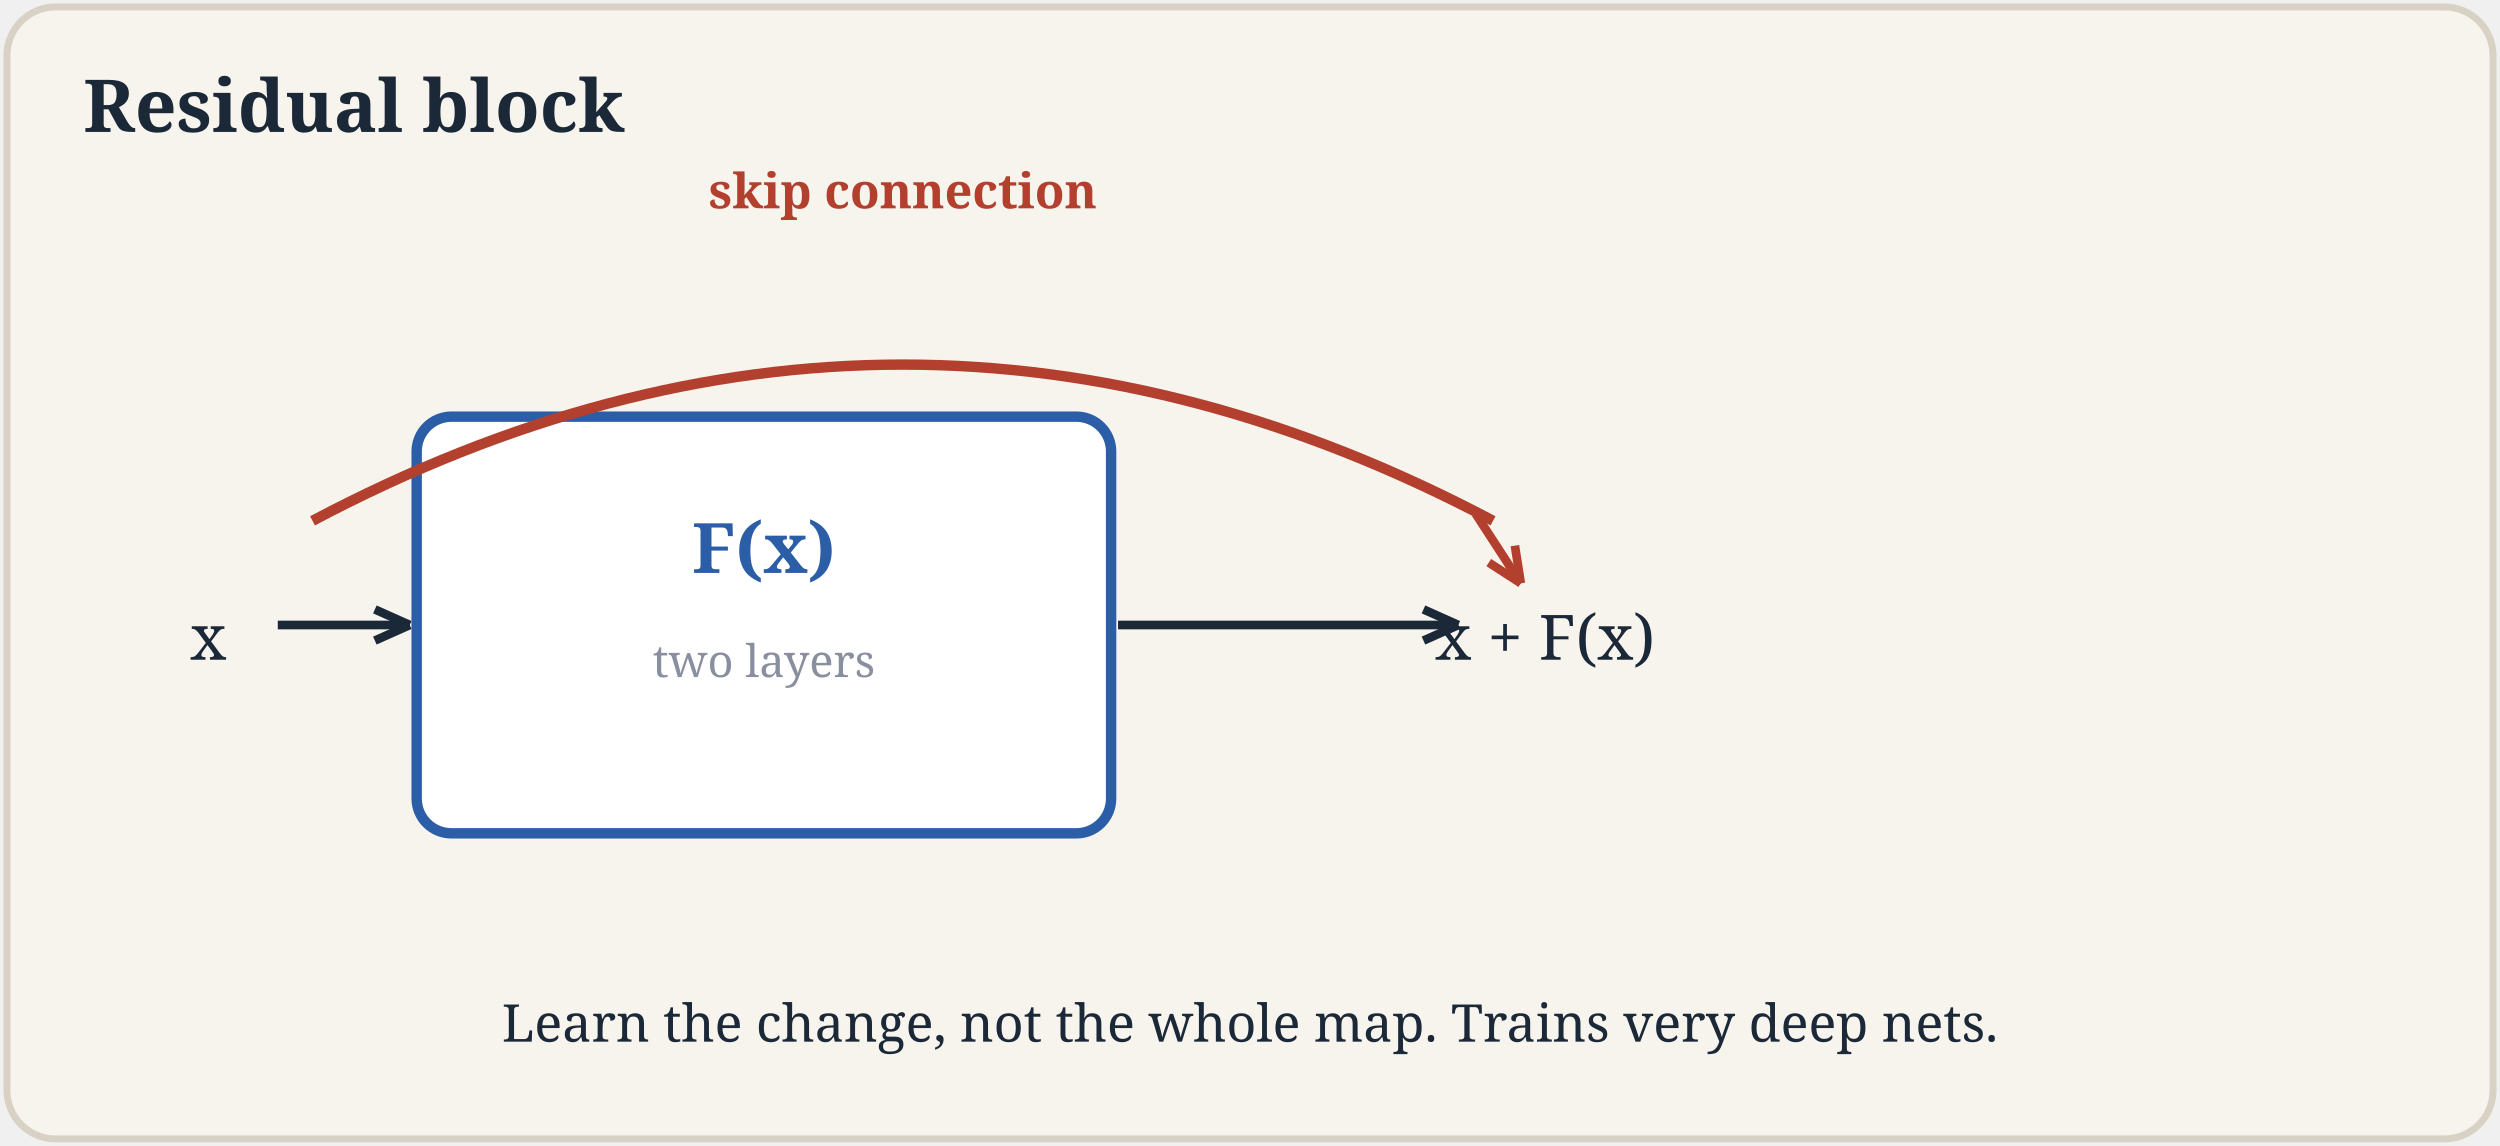
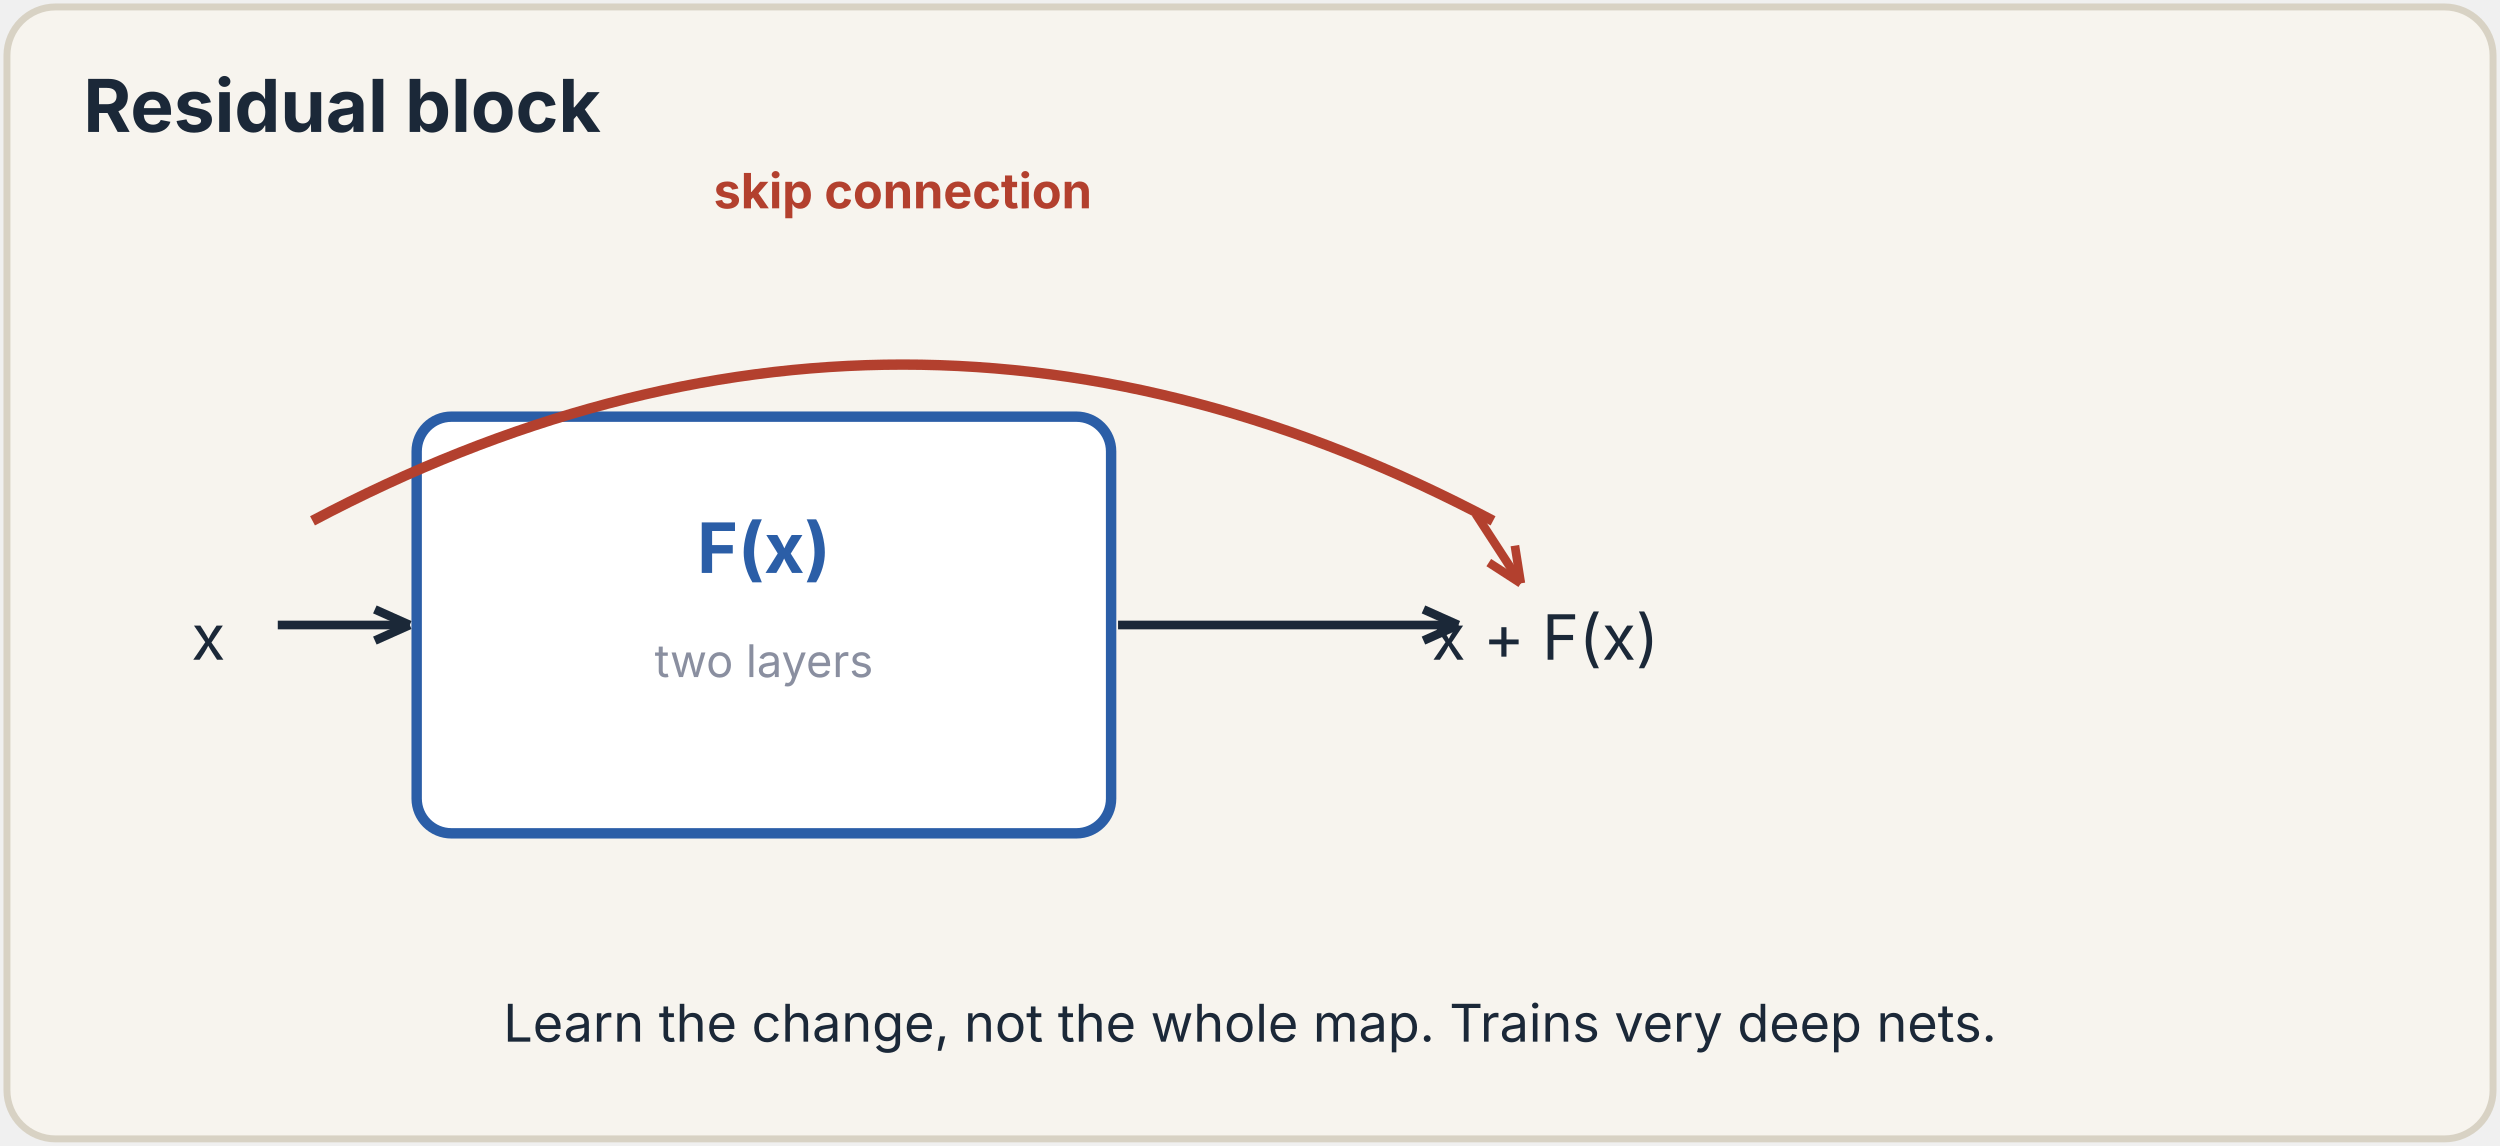
- <svg xmlns="http://www.w3.org/2000/svg" viewBox="0 0 720 330" font-family="Georgia, serif">
+ <svg xmlns="http://www.w3.org/2000/svg" viewBox="0 0 720 330" font-family="Anthropic Sans, Inter, 'Source Sans 3', 'IBM Plex Sans', sans-serif">
  <rect x="2" y="2" width="716" height="326" rx="14" fill="#F7F4EE" stroke="#D8D2C4" stroke-width="2" />
  <text x="24" y="38" font-size="21" font-weight="bold" fill="#1B2838">Residual block</text>
  <rect x="120" y="120" width="200" height="120" rx="10" fill="#FFFFFF" stroke="#2B5EA7" stroke-width="3" />
  <text x="220" y="165" font-size="20" fill="#2B5EA7" text-anchor="middle" font-weight="bold">F(x)</text>
  <text x="220" y="195" font-size="13" fill="#8A8FA0" text-anchor="middle">two layers</text>
  <text x="60" y="190" font-size="18" fill="#1B2838" text-anchor="middle">x</text>
  <line x1="80" y1="180" x2="118" y2="180" stroke="#1B2838" stroke-width="2.5" />
  <line x1="118" y1="180" x2="107.956" y2="175.515" stroke="#1B2838" stroke-width="2.5" />
  <line x1="118" y1="180" x2="107.956" y2="184.485" stroke="#1B2838" stroke-width="2.5" />
  <line x1="322" y1="180" x2="420" y2="180" stroke="#1B2838" stroke-width="2.5" />
  <line x1="420" y1="180" x2="409.956" y2="175.515" stroke="#1B2838" stroke-width="2.5" />
  <line x1="420" y1="180" x2="409.956" y2="184.485" stroke="#1B2838" stroke-width="2.5" />
  <text x="445" y="190" font-size="18" fill="#1B2838" text-anchor="middle">x + F(x)</text>
  <path d="M 90 150 Q 260 60 430 150" fill="none" stroke="#B3402E" stroke-width="3" />
  <line x1="425" y1="148" x2="438" y2="168" stroke="#B3402E" stroke-width="2.5" />
  <line x1="438" y1="168" x2="436.287" y2="157.134" stroke="#B3402E" stroke-width="2.5" />
  <line x1="438" y1="168" x2="428.765" y2="162.023" stroke="#B3402E" stroke-width="2.5" />
  <text x="260" y="60" font-size="14" fill="#B3402E" text-anchor="middle" font-weight="bold">skip connection</text>
  <text x="360" y="300" font-size="15" fill="#1B2838" text-anchor="middle">Learn the change, not the whole map. Trains very deep nets.</text>
</svg>
